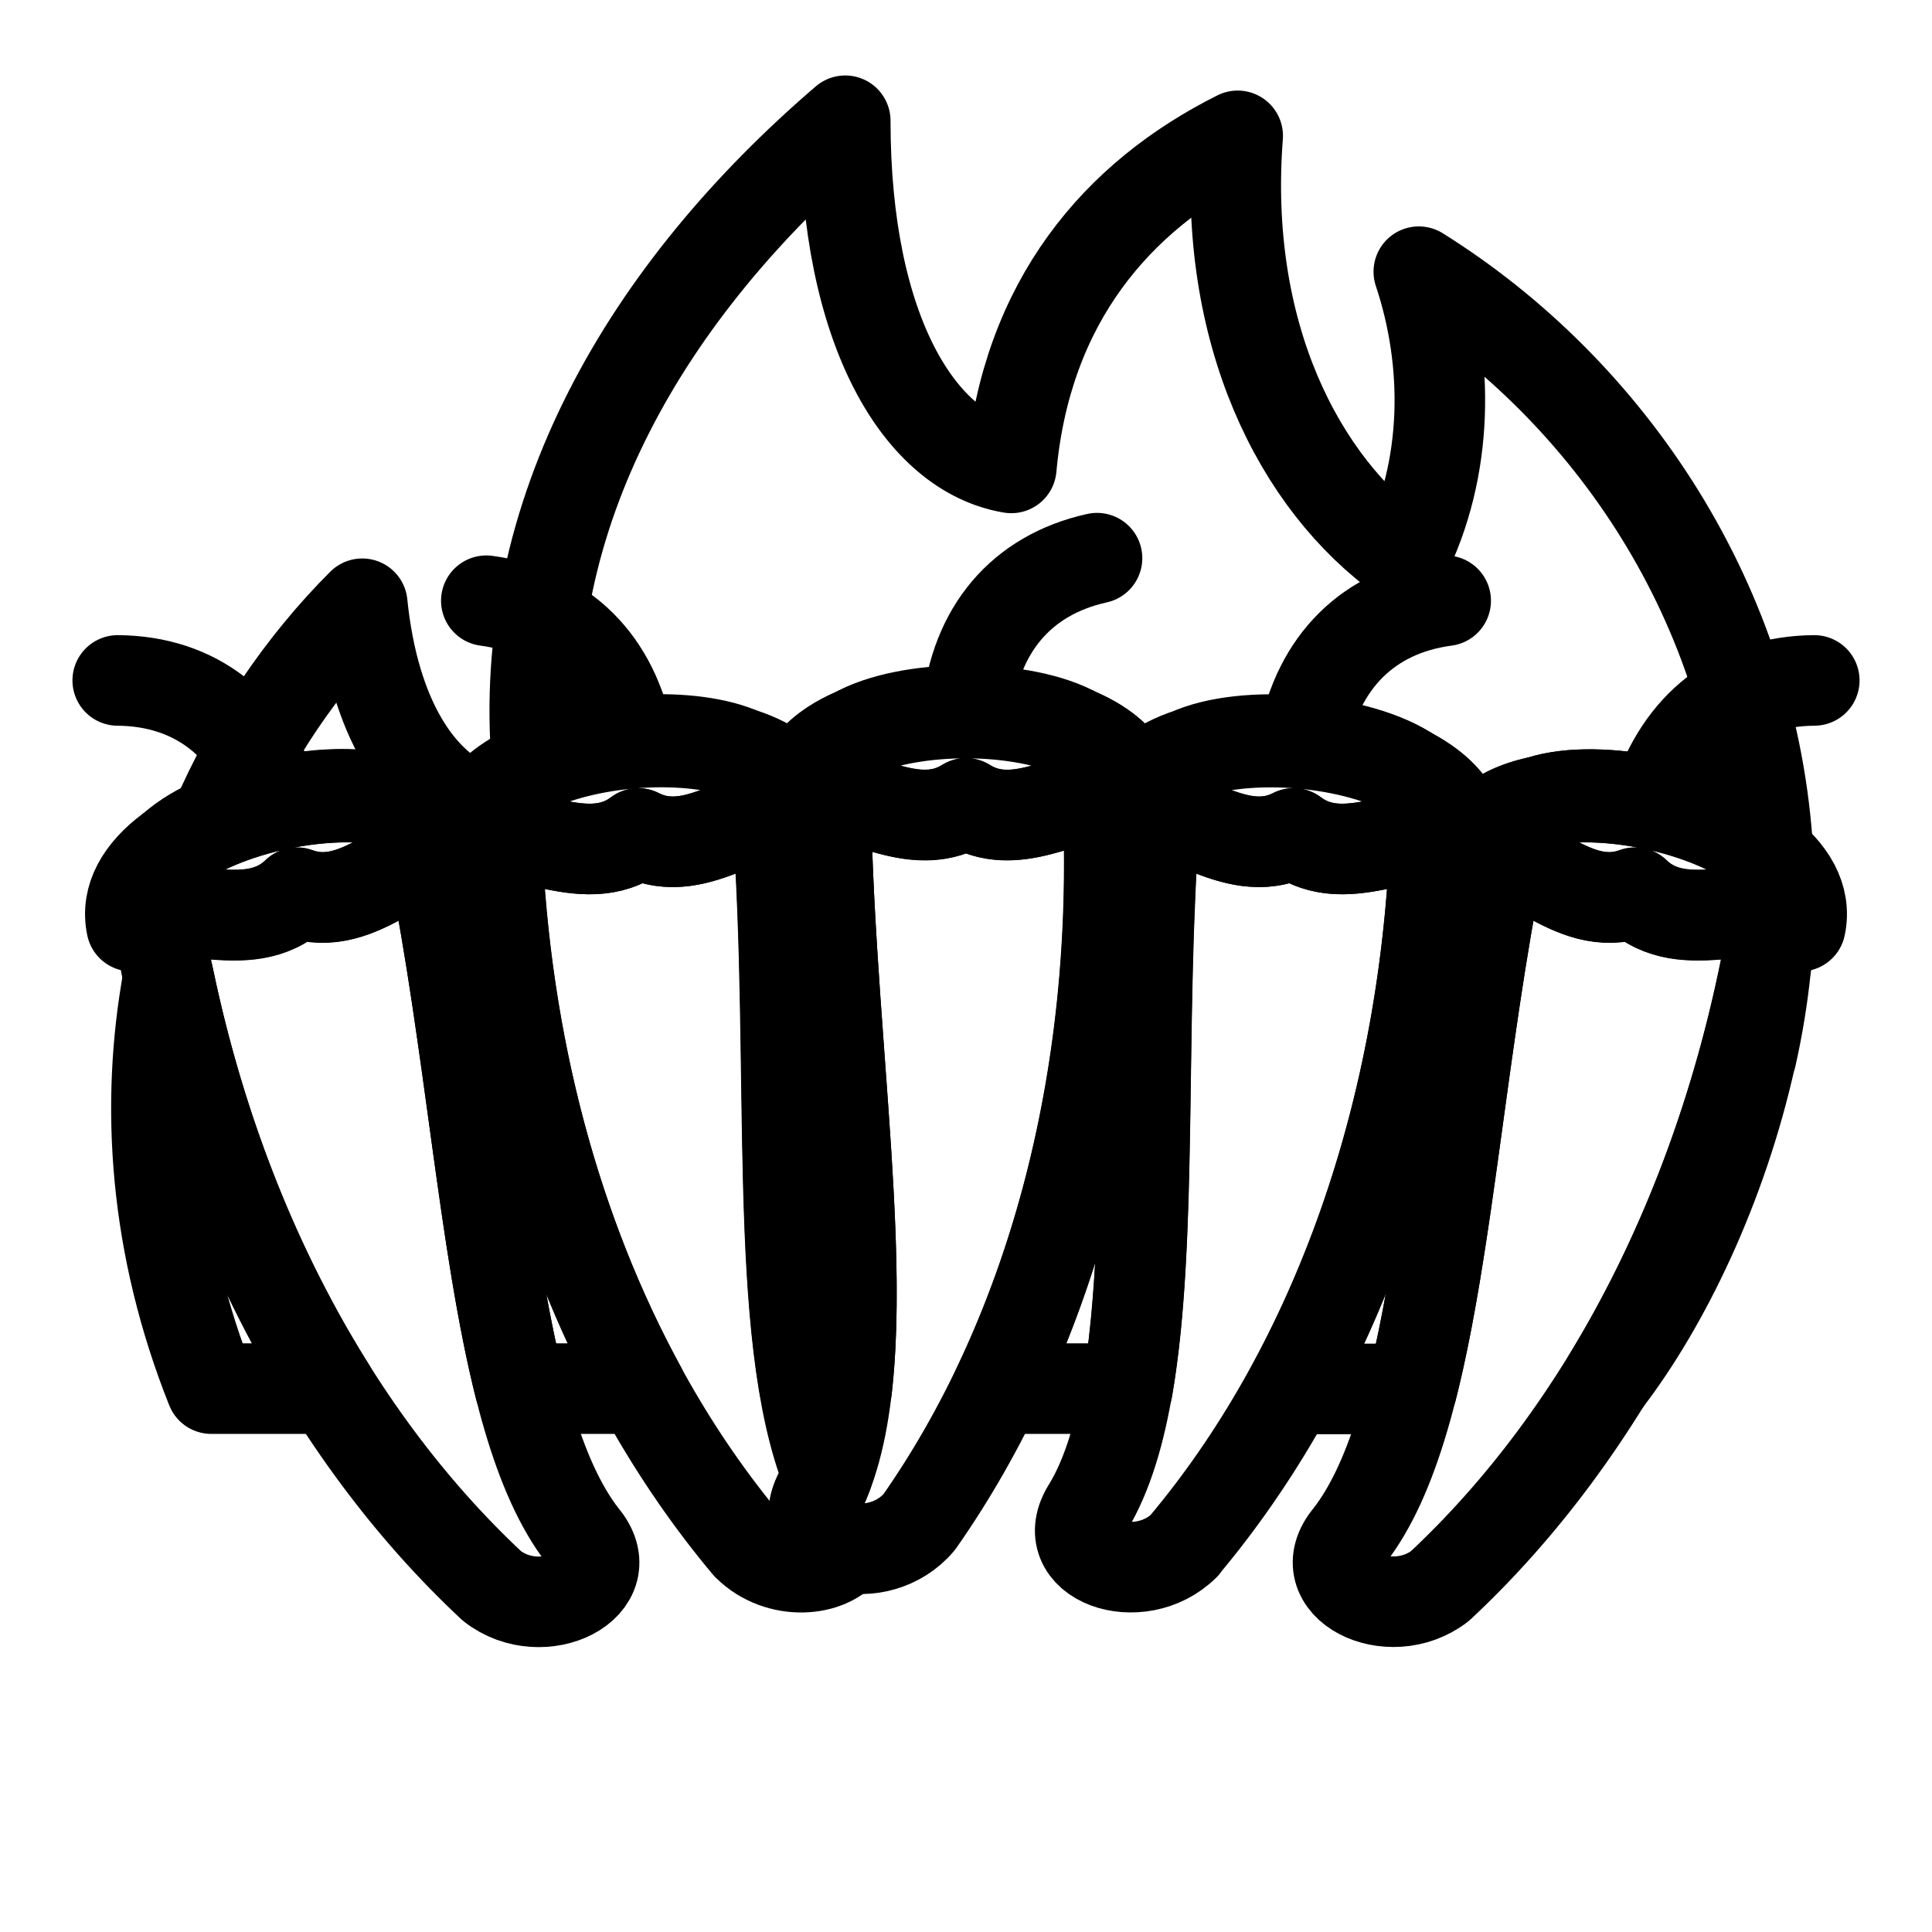
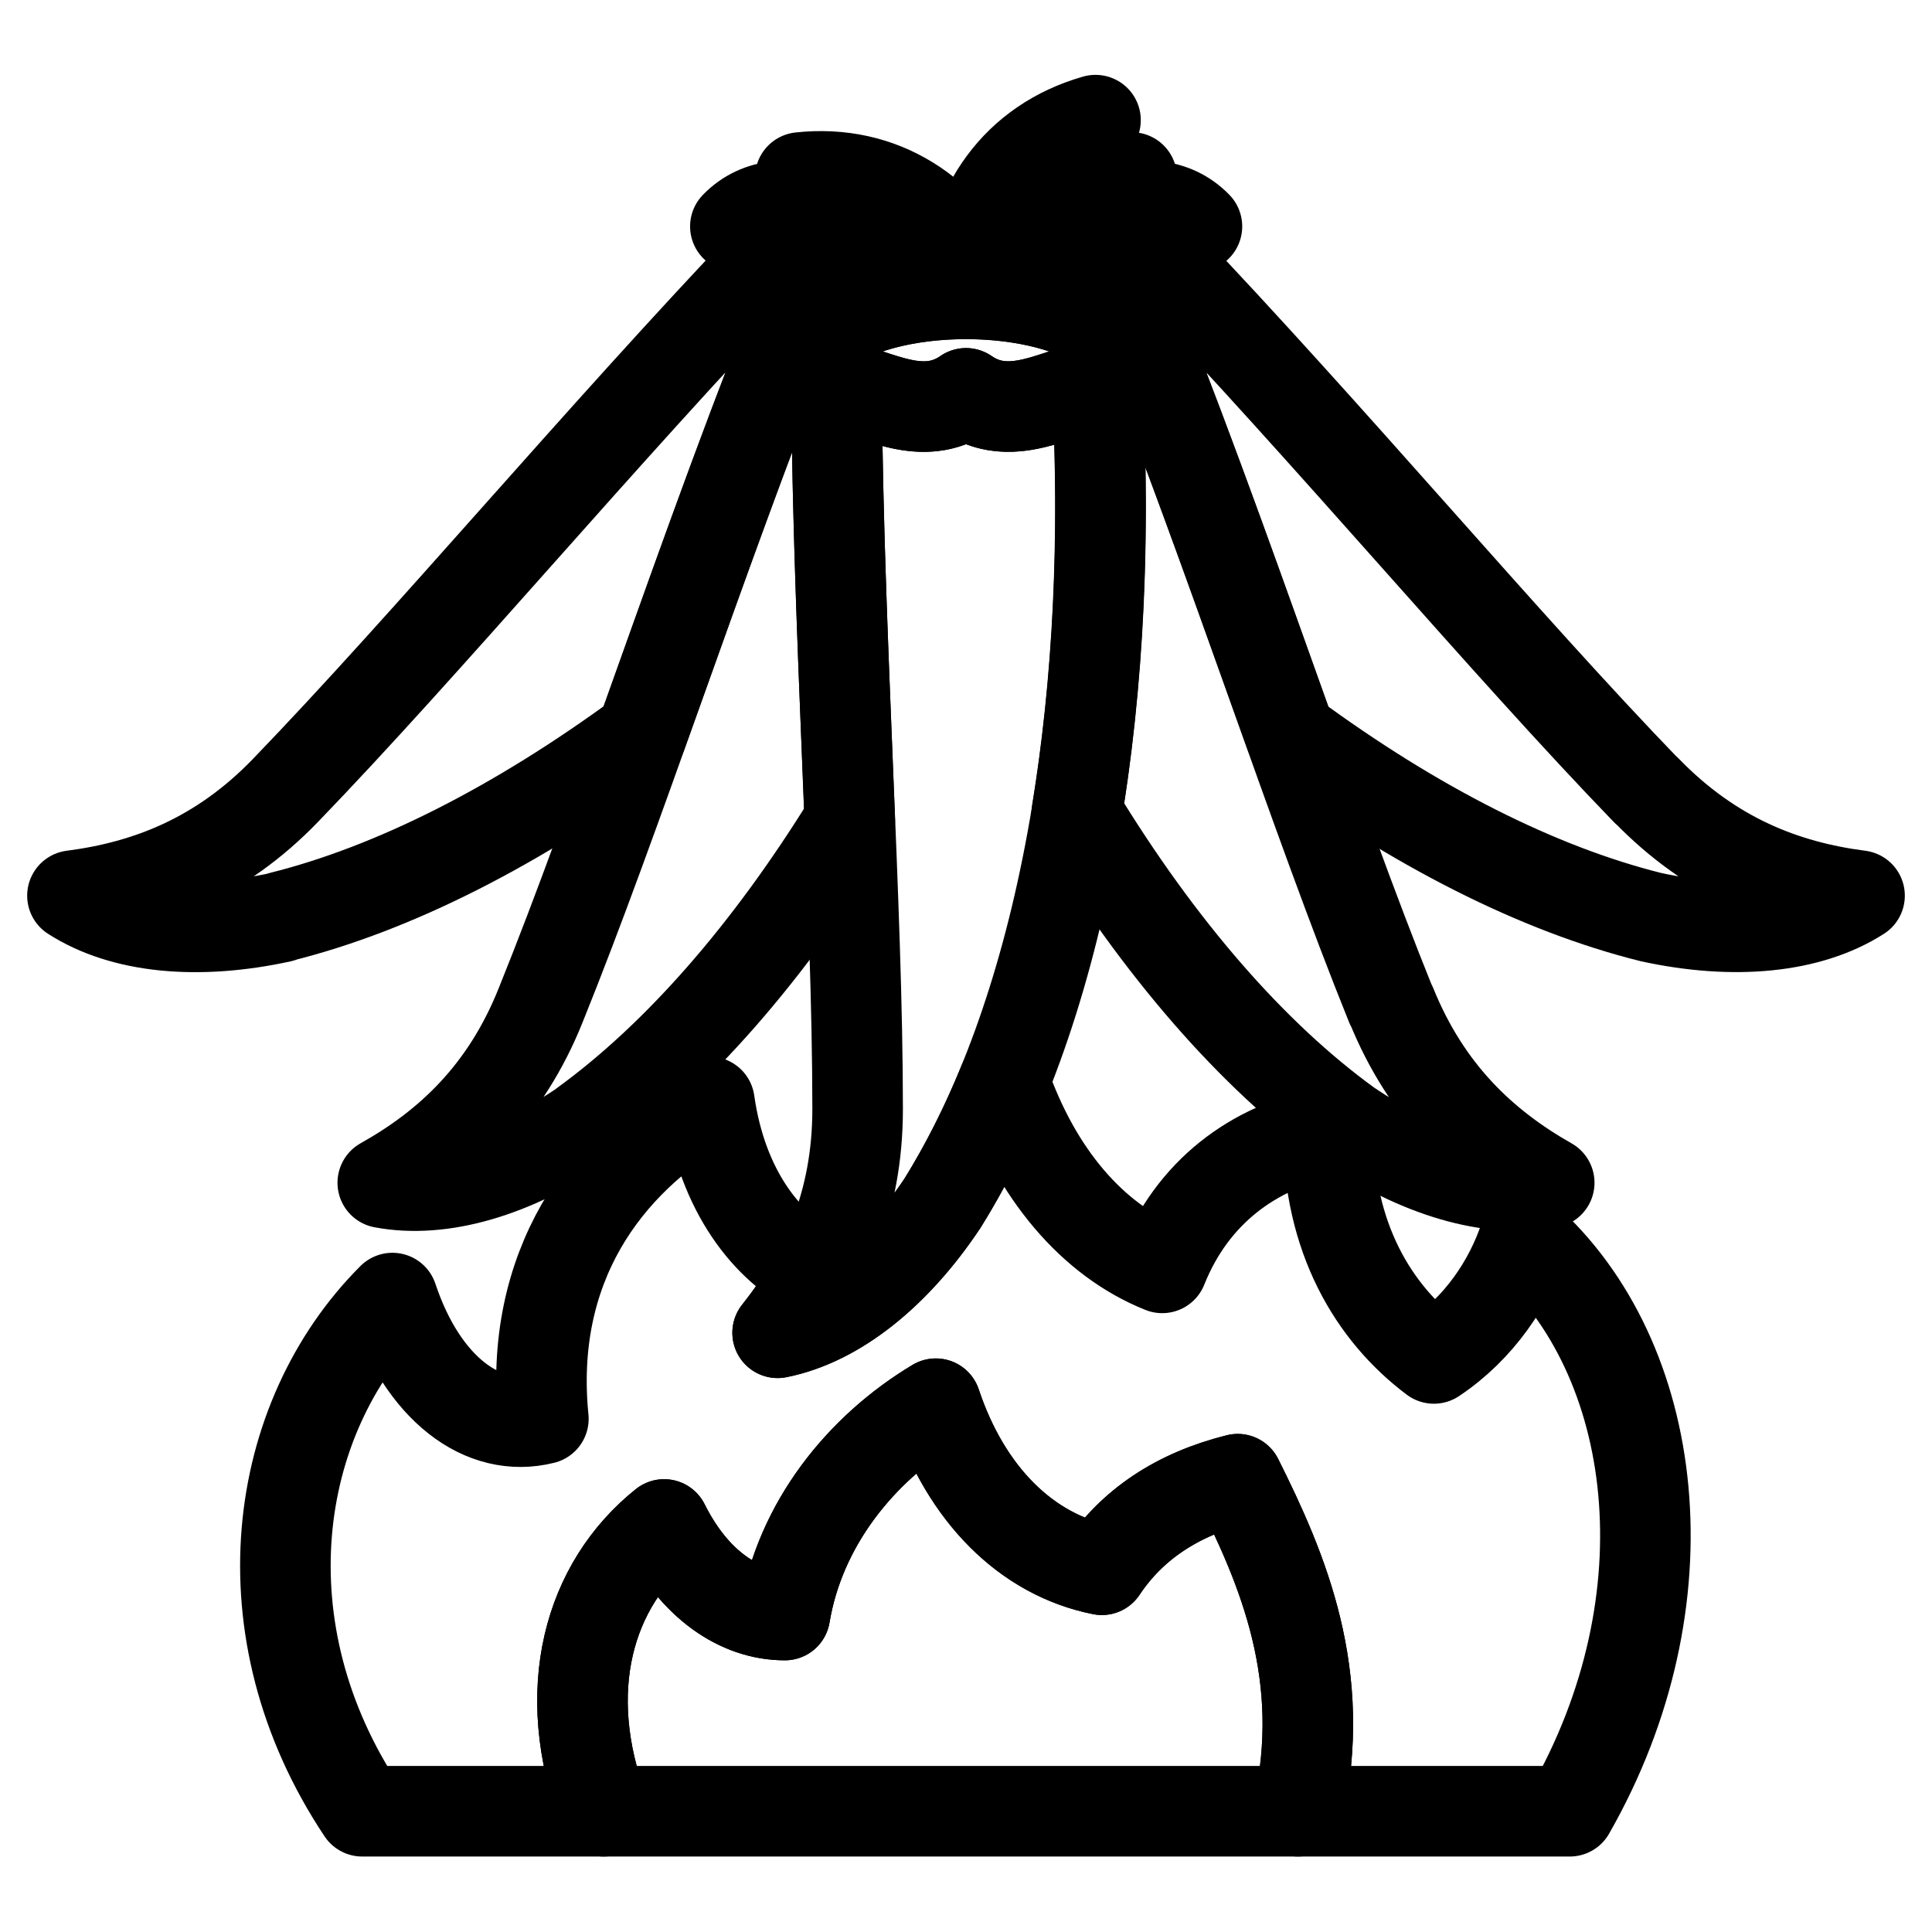
<svg xmlns="http://www.w3.org/2000/svg" viewBox="0 0 64 64" width="64" height="64" fill="none" stroke="currentColor" stroke-width="3" stroke-linecap="round" stroke-linejoin="round">
-   <path d="M7,46c-1.87,-4.69 -2.21,-9.37 -1.42,-13.64c1.08,5.19 2.95,9.79 5.37,13.64z M12,20c0.38,3.75 1.88,6.1 3.87,6.82c-0.22,0.36 -0.33,0.77 -0.29,1.21c0.27,-0.19 0.56,-0.28 0.87,-0.31c0.27,7 2.03,13.23 4.79,18.28l-4.01,0c-1.21,-4.77 -1.65,-11.42 -2.91,-17.68c0.32,-0.07 0.64,-0.08 0.96,0.03c-0.21,-0.99 -1.11,-1.57 -2.3,-1.82c-1.49,-0.48 -4.04,-0.13 -5.84,0.68c1.19,-2.75 2.86,-5.21 4.86,-7.21z M28,4c0,7 2.5,11 5.5,11.5c0.5,-5.5 3.5,-9 7.5,-11c-0.5,6.5 2,11.5 5.5,14c1.5,-3 1.5,-6.5 0.5,-9.5c6.34,3.96 11.11,11.06 11.57,19.31c-0.09,-0.08 -0.19,-0.16 -0.3,-0.23c-1.53,-1.37 -5.3,-2.17 -7.25,-1.54c-1.19,0.24 -2.09,0.82 -2.3,1.82c0.32,-0.11 0.64,-0.11 0.96,-0.03c-1.26,6.25 -1.7,12.91 -2.91,17.68l-4.01,0c2.76,-5.05 4.52,-11.28 4.79,-18.28c0.31,0.03 0.6,0.12 0.87,0.31c0.09,-1.01 -0.6,-1.83 -1.67,-2.41c-1.69,-1.17 -5.52,-1.51 -7.39,-0.65c-0.82,0.28 -1.47,0.7 -1.81,1.28c-0.13,-0.87 -0.84,-1.52 -1.85,-1.96c-1.78,-1.02 -5.63,-1.02 -7.41,0c-1.01,0.44 -1.72,1.09 -1.85,1.96c-0.34,-0.58 -0.99,-1.01 -1.81,-1.28c-1.69,-0.78 -4.98,-0.58 -6.84,0.33c-0.71,-8.31 3.66,-15.69 10.21,-21.31z M58,35c-0.96,4.32 -2.84,8.18 -4.76,10.7c2.37,-3.87 4.2,-8.46 5.25,-13.63c-0.1,0.97 -0.26,1.95 -0.48,2.93z M38.26,26.91c-0.53,6.9 -0.05,14.14 -0.91,19.09h-4.32c2.62,-5.47 4.03,-12.21 3.67,-19.68c0.26,0 0.52,0.05 0.76,0.16c-0.08,0.18 -0.12,0.37 -0.14,0.58c0.31,-0.15 0.63,-0.19 0.95,-0.15z M25.74,26.91c0.32,-0.03 0.64,0 0.95,0.15c-0.02,-0.21 -0.07,-0.4 -0.14,-0.58c0.26,-0.12 0.52,-0.17 0.8,-0.16c0.08,7.19 1.27,14.66 0.7,19.68h-1.39c-0.86,-4.95 -0.38,-12.2 -0.91,-19.09z" />
-   <path d="M9.15,26.57c-0.81,-2.53 -2.66,-4.01 -5.25,-4.03" />
-   <path d="M19.31,50.89c1.36,1.61 -1.34,2.95 -3.01,1.65c-5.4,-5.04 -9.57,-12.76 -11.11,-22.28c1.37,-0.29 3.27,0.64 4.65,-0.69c1.78,0.65 3.13,-0.94 4.48,-1.25c1.8,8.92 1.93,18.64 4.99,22.57z M5.73,28.08c1.53,-1.37 5.3,-2.17 7.25,-1.54c-2.2,-0.45 -5.42,0.23 -7.25,1.54z" />
-   <path d="M15.28,28.36c-0.81,-3.82 -11.73,-1.5 -10.92,2.32c1.32,-1.23 3.79,0.53 5.47,-1.1c2.2,0.8 3.74,-1.81 5.45,-1.22z" />
-   <path d="M20.83,24.54c-0.49,-2.61 -2.16,-4.3 -4.72,-4.64" />
-   <path d="M24.76,51.19c-4.75,-5.66 -7.94,-13.83 -8.32,-23.47c1.4,-0.12 3.17,1.04 4.7,-0.11c1.69,0.86 3.22,-0.55 4.6,-0.7c0.64,8.37 -0.2,17.26 1.67,21.93c-0.08,0.21 -0.16,0.4 -0.25,0.59c-0.52,0.98 0.04,1.65 0.88,1.83c-0.54,0.8 -2.24,0.97 -3.28,-0.07z" />
-   <path d="M21.14,27.61c-1.87,1.41 -4.1,-0.64 -5.56,0.42c-0.31,-3.6 9.16,-4.7 10.87,-1.77c-0.01,0.09 -0.02,0.19 -0.02,0.29c0.04,-0.03 0.09,-0.05 0.13,-0.07c0.08,0.18 0.12,0.37 0.14,0.58c-1.63,-0.79 -3.47,1.61 -5.55,0.55z" />
-   <path d="M32.04,23.53c0.26,-2.64 1.77,-4.48 4.3,-5.04" />
-   <path d="M30.45,50.42c-1.36,1.61 -4.28,0.87 -3.29,-0.99c2.18,-4.47 0.29,-14.02 0.19,-23.11c1.39,0.03 3.04,1.3 4.65,0.3c1.62,1.01 3.29,-0.3 4.69,-0.3c0.46,9.63 -2,18.05 -6.24,24.1z" />
-   <path d="M26.42,26.55c0,-3.81 10.6,-3.9 11.14,-0.29c-0.04,0.07 -0.08,0.14 -0.11,0.22c-1.53,-0.74 -3.52,1.34 -5.45,0.13c-1.98,1.24 -4.03,-0.99 -5.58,-0.06z" />
-   <path d="M43.17,24.54c0.49,-2.61 2.16,-4.3 4.72,-4.64" />
-   <path d="M39.24,51.19c-1.5,1.49 -4.34,0.49 -3.19,-1.27c2.56,-4.27 1.51,-13.94 2.2,-23.01c1.38,0.15 2.91,1.56 4.6,0.7c1.53,1.15 3.3,-0.01 4.7,0.11c-0.38,9.63 -3.57,17.81 -8.32,23.47z" />
-   <path d="M42.86,27.61c1.87,1.41 4.1,-0.64 5.56,0.42c0.34,-3.89 -10.78,-4.86 -11.12,-0.97c1.63,-0.79 3.47,1.61 5.55,0.55z" />
-   <path d="M54.85,26.57c0.81,-2.53 2.66,-4.01 5.25,-4.03" />
-   <path d="M47.7,52.54c-1.67,1.29 -4.36,-0.04 -3.01,-1.65c3.06,-3.92 3.19,-13.65 4.99,-22.57c1.36,0.31 2.7,1.9 4.48,1.25c1.38,1.33 3.28,0.4 4.65,0.69c-1.55,9.52 -5.71,17.24 -11.11,22.28z M51.02,26.54c1.96,-0.63 5.72,0.17 7.25,1.54c-1.83,-1.31 -5.05,-1.99 -7.25,-1.54z" />
-   <path d="M48.72,28.36c0.81,-3.82 11.73,-1.5 10.92,2.32c-1.32,-1.23 -3.79,0.53 -5.47,-1.1c-2.2,0.8 -3.74,-1.81 -5.45,-1.22z" />
+   <path d="M12,60c-4,-6 -3,-13 1,-17c1,3 3,4.5 5,4c-0.5,-5 2,-8.5 5.5,-10.5c0.42,2.96 1.92,4.85 3.58,5.66c-0.38,0.71 -0.83,1.37 -1.32,1.99c1.95,-0.39 3.9,-1.95 5.46,-4.29c0.75,-1.21 1.44,-2.56 2.04,-4.04c1.06,3.07 2.94,5.26 5.24,6.18c1,-2.5 3,-4 5.5,-4.5c0,3.5 1.5,6 3.5,7.5c1.5,-1 2.5,-2.5 3,-4c4.5,4 5.5,12 1.5,19h-9c1,-4.5 -0.5,-8 -2,-11c-2,0.5 -3.5,1.5 -4.5,3c-2.5,-0.5 -4.5,-2.5 -5.5,-5.5c-2.5,1.5 -4.5,4 -5,7c-1.5,0 -3,-1 -4,-3c-2.5,2 -3.5,5.5 -2,9.5z" />
+   <path d="M43,60c1,-4.5 -0.5,-8 -2,-11c-2,0.5 -3.5,1.5 -4.5,3c-2.5,-0.5 -4.5,-2.5 -5.5,-5.5c-2.5,1.5 -4.5,4 -5,7c-1.5,0 -3,-1 -4,-3c-2.5,2 -3.5,5.5 -2,9.5z" />
+   <path d="M30.81,9.26c1.48,-1.38 3.2,-2.02 4.92,-1.84" />
+   <path d="M9.31,30.38c-2.75,0.6 -5.23,0.37 -6.91,-0.71c2.48,-0.32 4.89,-1.24 7.06,-3.49c4.69,-4.86 10.42,-11.72 16.15,-17.73c0.15,0.21 0.28,0.44 0.41,0.68c-0.59,0.25 -1.05,0.66 -1.3,1.26c0.57,-0.08 1.06,0.11 1.52,0.41c-1.77,4.45 -3.42,9.15 -4.99,13.54c-4.13,3.03 -8.21,5.1 -11.94,6.03z" />
+   <path d="M24.36,7.5c1.55,-1.6 4.56,-0.18 6.68,1.98c-1.8,-0.67 -3.73,-0.89 -5.01,-0.35c-0.4,-0.75 -0.84,-1.42 -1.66,-1.63z" />
+   <path d="M33.19,9.26c-2.11,-1.96 -4.7,-2.43 -7.07,-1.17" />
+   <path d="M54.54,26.18c2.17,2.24 4.58,3.17 7.06,3.49c-1.67,1.07 -4.16,1.31 -6.91,0.71c-3.73,-0.93 -7.81,-2.99 -11.94,-6.03c-1.57,-4.39 -3.23,-9.1 -4.99,-13.54c0.46,-0.3 0.95,-0.49 1.52,-0.41c-0.24,-0.6 -0.7,-1.02 -1.3,-1.26c0.13,-0.24 0.26,-0.47 0.41,-0.68c5.73,6.01 11.46,12.88 16.15,17.73z" />
+   <path d="M39.64,7.5c-0.83,0.21 -1.26,0.89 -1.66,1.63c-1.29,-0.54 -3.21,-0.32 -5.01,0.35c2.12,-2.17 5.13,-3.58 6.68,-1.98z" />
+   <path d="M31.37,9.61c1.22,-2.61 3.45,-4.02 6.12,-3.73" />
+   <path d="M19.35,37.25c-2.32,1.59 -4.72,2.3 -6.67,1.93c2.18,-1.22 4.07,-2.98 5.23,-5.88c2.53,-6.26 5.27,-14.77 8.33,-22.49c0.22,0.14 0.43,0.31 0.64,0.48c-0.46,0.45 -0.73,1.01 -0.73,1.66c0.5,-0.28 1.03,-0.29 1.56,-0.19c0.03,4.78 0.26,9.77 0.44,14.43c-2.69,4.36 -5.7,7.8 -8.81,10.06z" />
+   <path d="M24.73,10.4c0.83,-2.07 4.16,-1.88 6.94,-0.66c-1.92,0.05 -3.79,0.57 -4.79,1.55c-0.65,-0.54 -1.31,-1 -2.16,-0.89z" />
+   <path d="M32.63,9.61c-1.22,-2.61 -3.45,-4.02 -6.12,-3.73" />
+   <path d="M46.09,33.3c1.17,2.89 3.06,4.65 5.23,5.88c-1.95,0.37 -4.35,-0.35 -6.67,-1.93c-3.17,-2.3 -6.25,-5.84 -8.98,-10.33c0.7,-4.28 0.95,-9.06 0.67,-14.17c0.51,-0.09 1.02,-0.07 1.5,0.2c0,-0.65 -0.27,-1.21 -0.73,-1.66c0.21,-0.17 0.42,-0.34 0.64,-0.48c3.07,7.72 5.8,16.23 8.33,22.49z" />
+   <path d="M39.27,10.4c-0.85,-0.11 -1.5,0.35 -2.16,0.89c-0.99,-0.98 -2.87,-1.5 -4.79,-1.55c2.78,-1.22 6.11,-1.41 6.94,0.66z" />
+   <path d="M32.01,9.73c0.15,-2.88 1.69,-5.01 4.28,-5.75" />
+   <path d="M31.22,39.86c-1.56,2.34 -3.51,3.9 -5.46,4.29c1.56,-1.95 2.65,-4.29 2.65,-7.41c0,-6.75 -0.65,-15.67 -0.7,-23.98c1.37,0.27 2.83,1.28 4.29,0.27c1.48,1.02 2.96,-0.03 4.35,-0.28c0.61,11.29 -1.34,21.04 -5.13,27.11z" />
+   <path d="M26.15,12.95c0,-4.29 11.7,-4.29 11.7,0c-1.79,-1.01 -3.82,1.48 -5.85,0.08c-2.03,1.4 -4.06,-1.09 -5.85,-0.08z" />
</svg>
